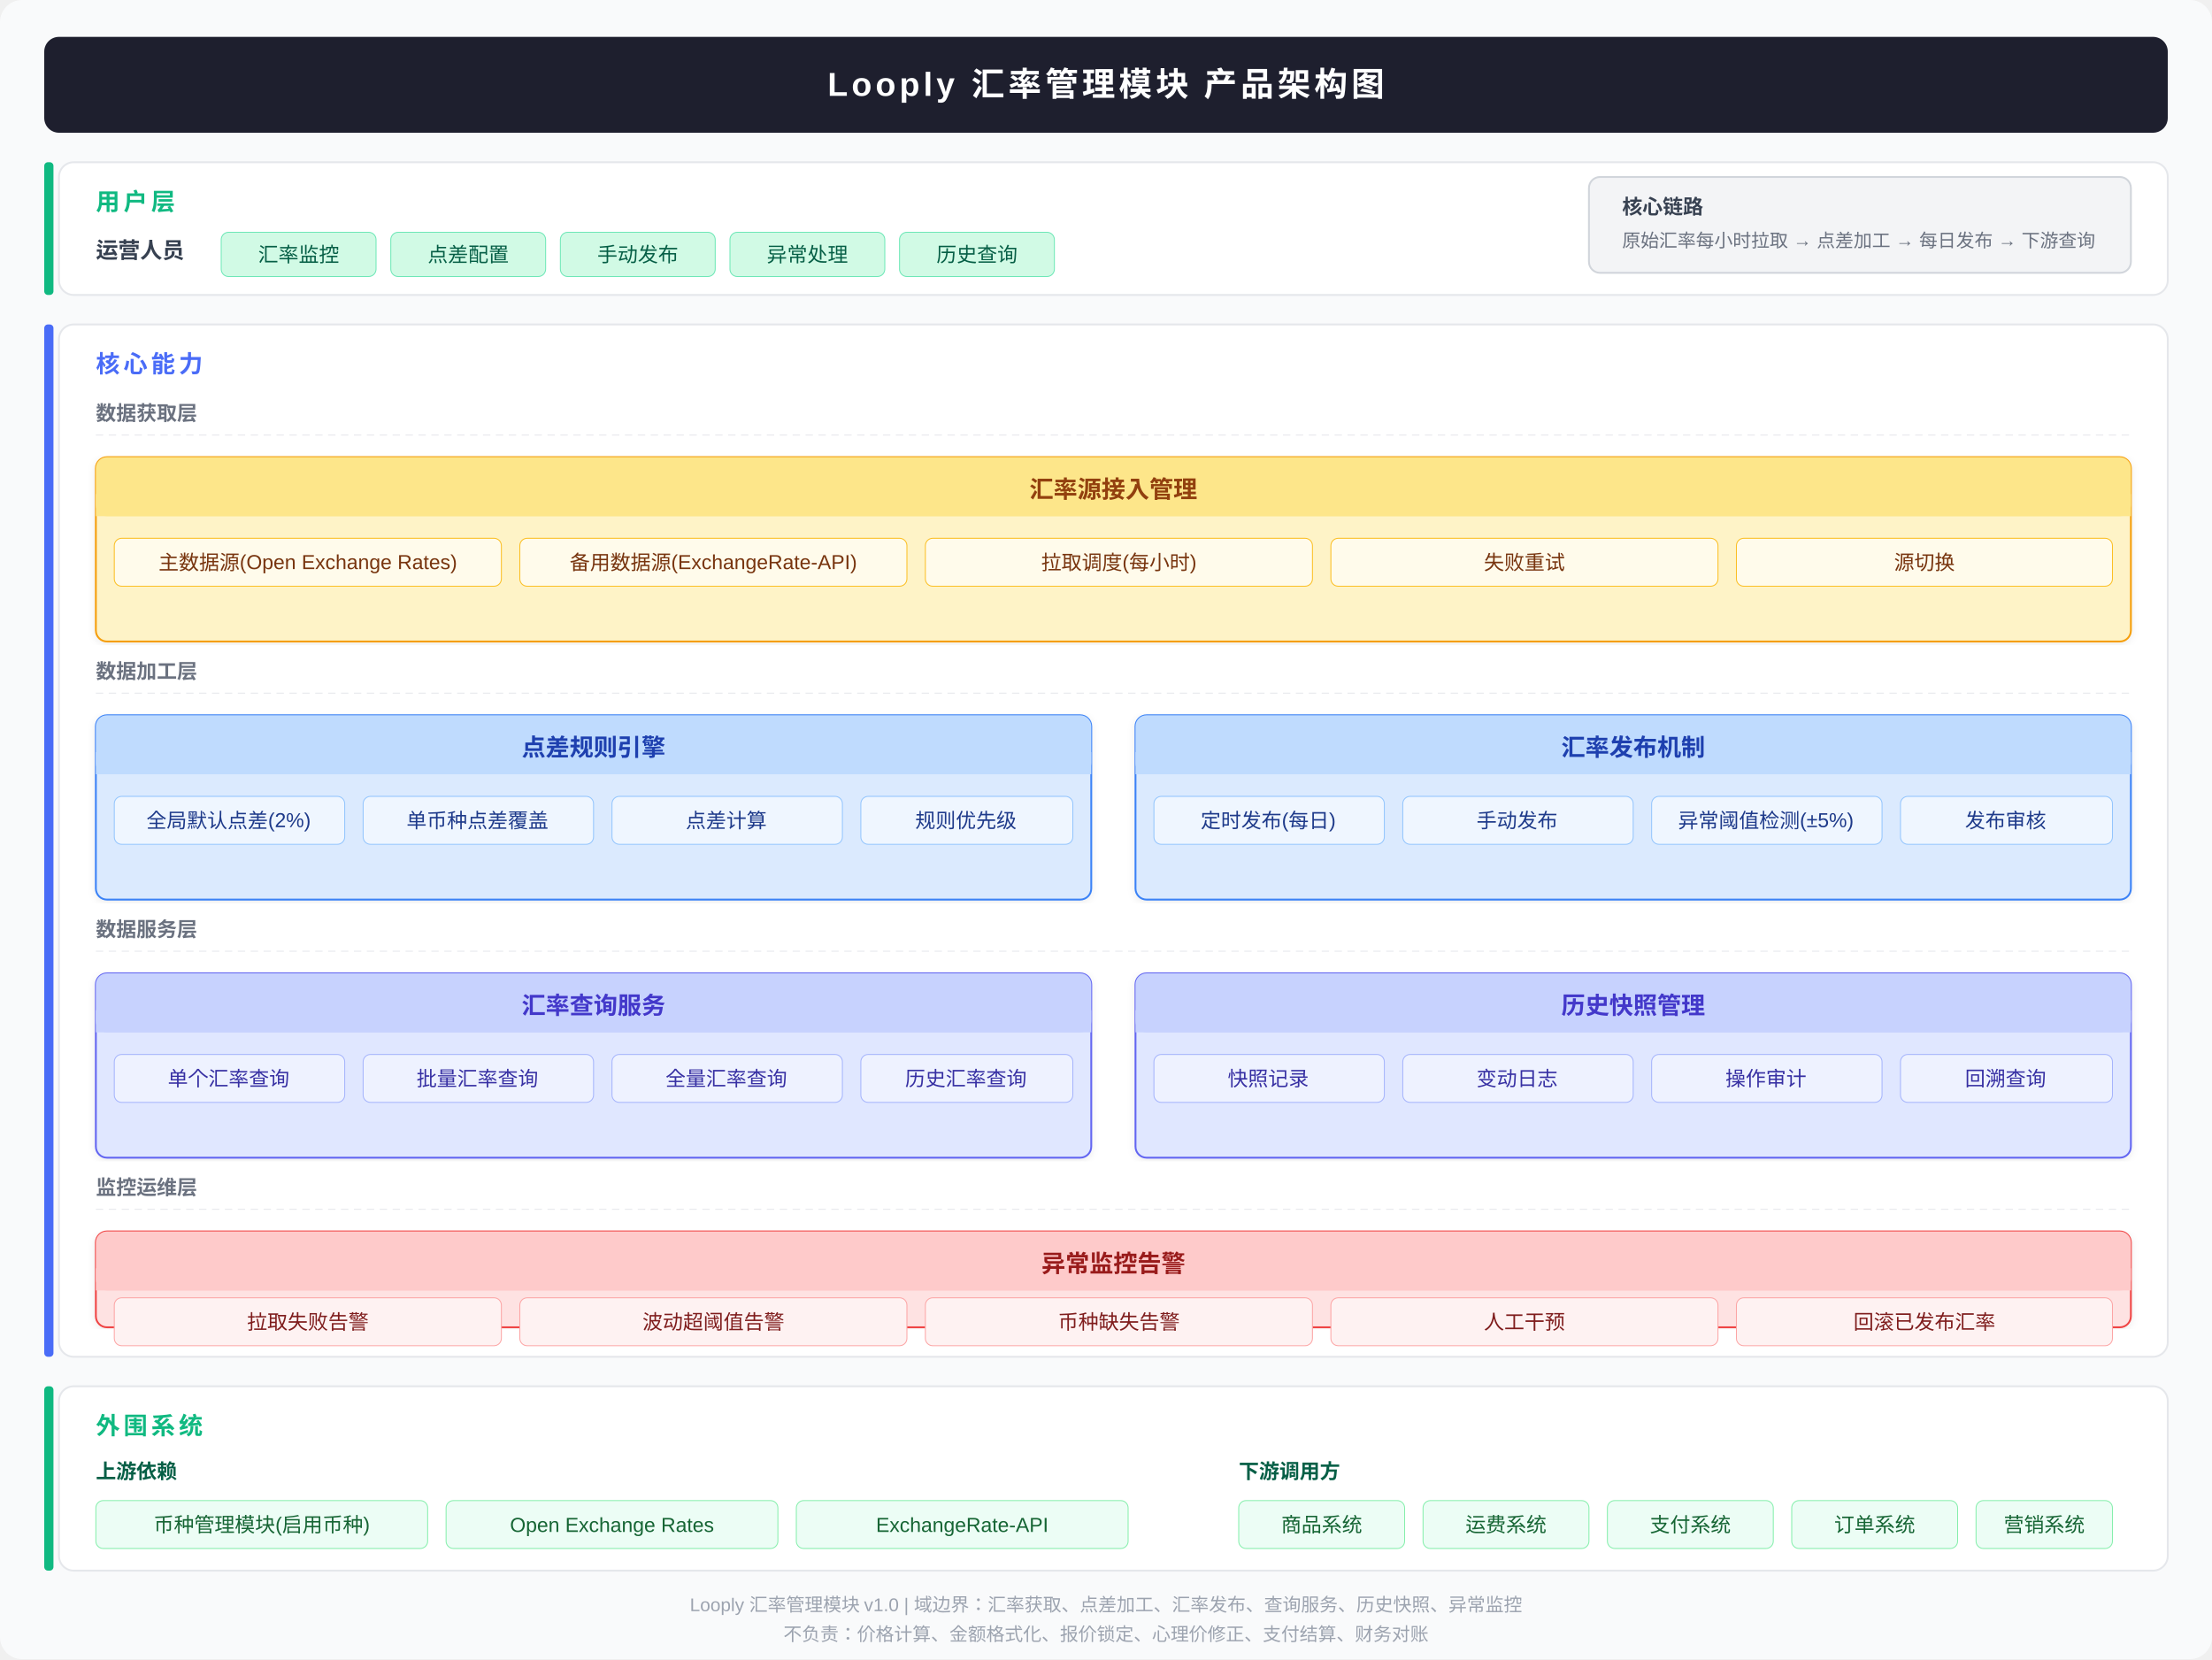
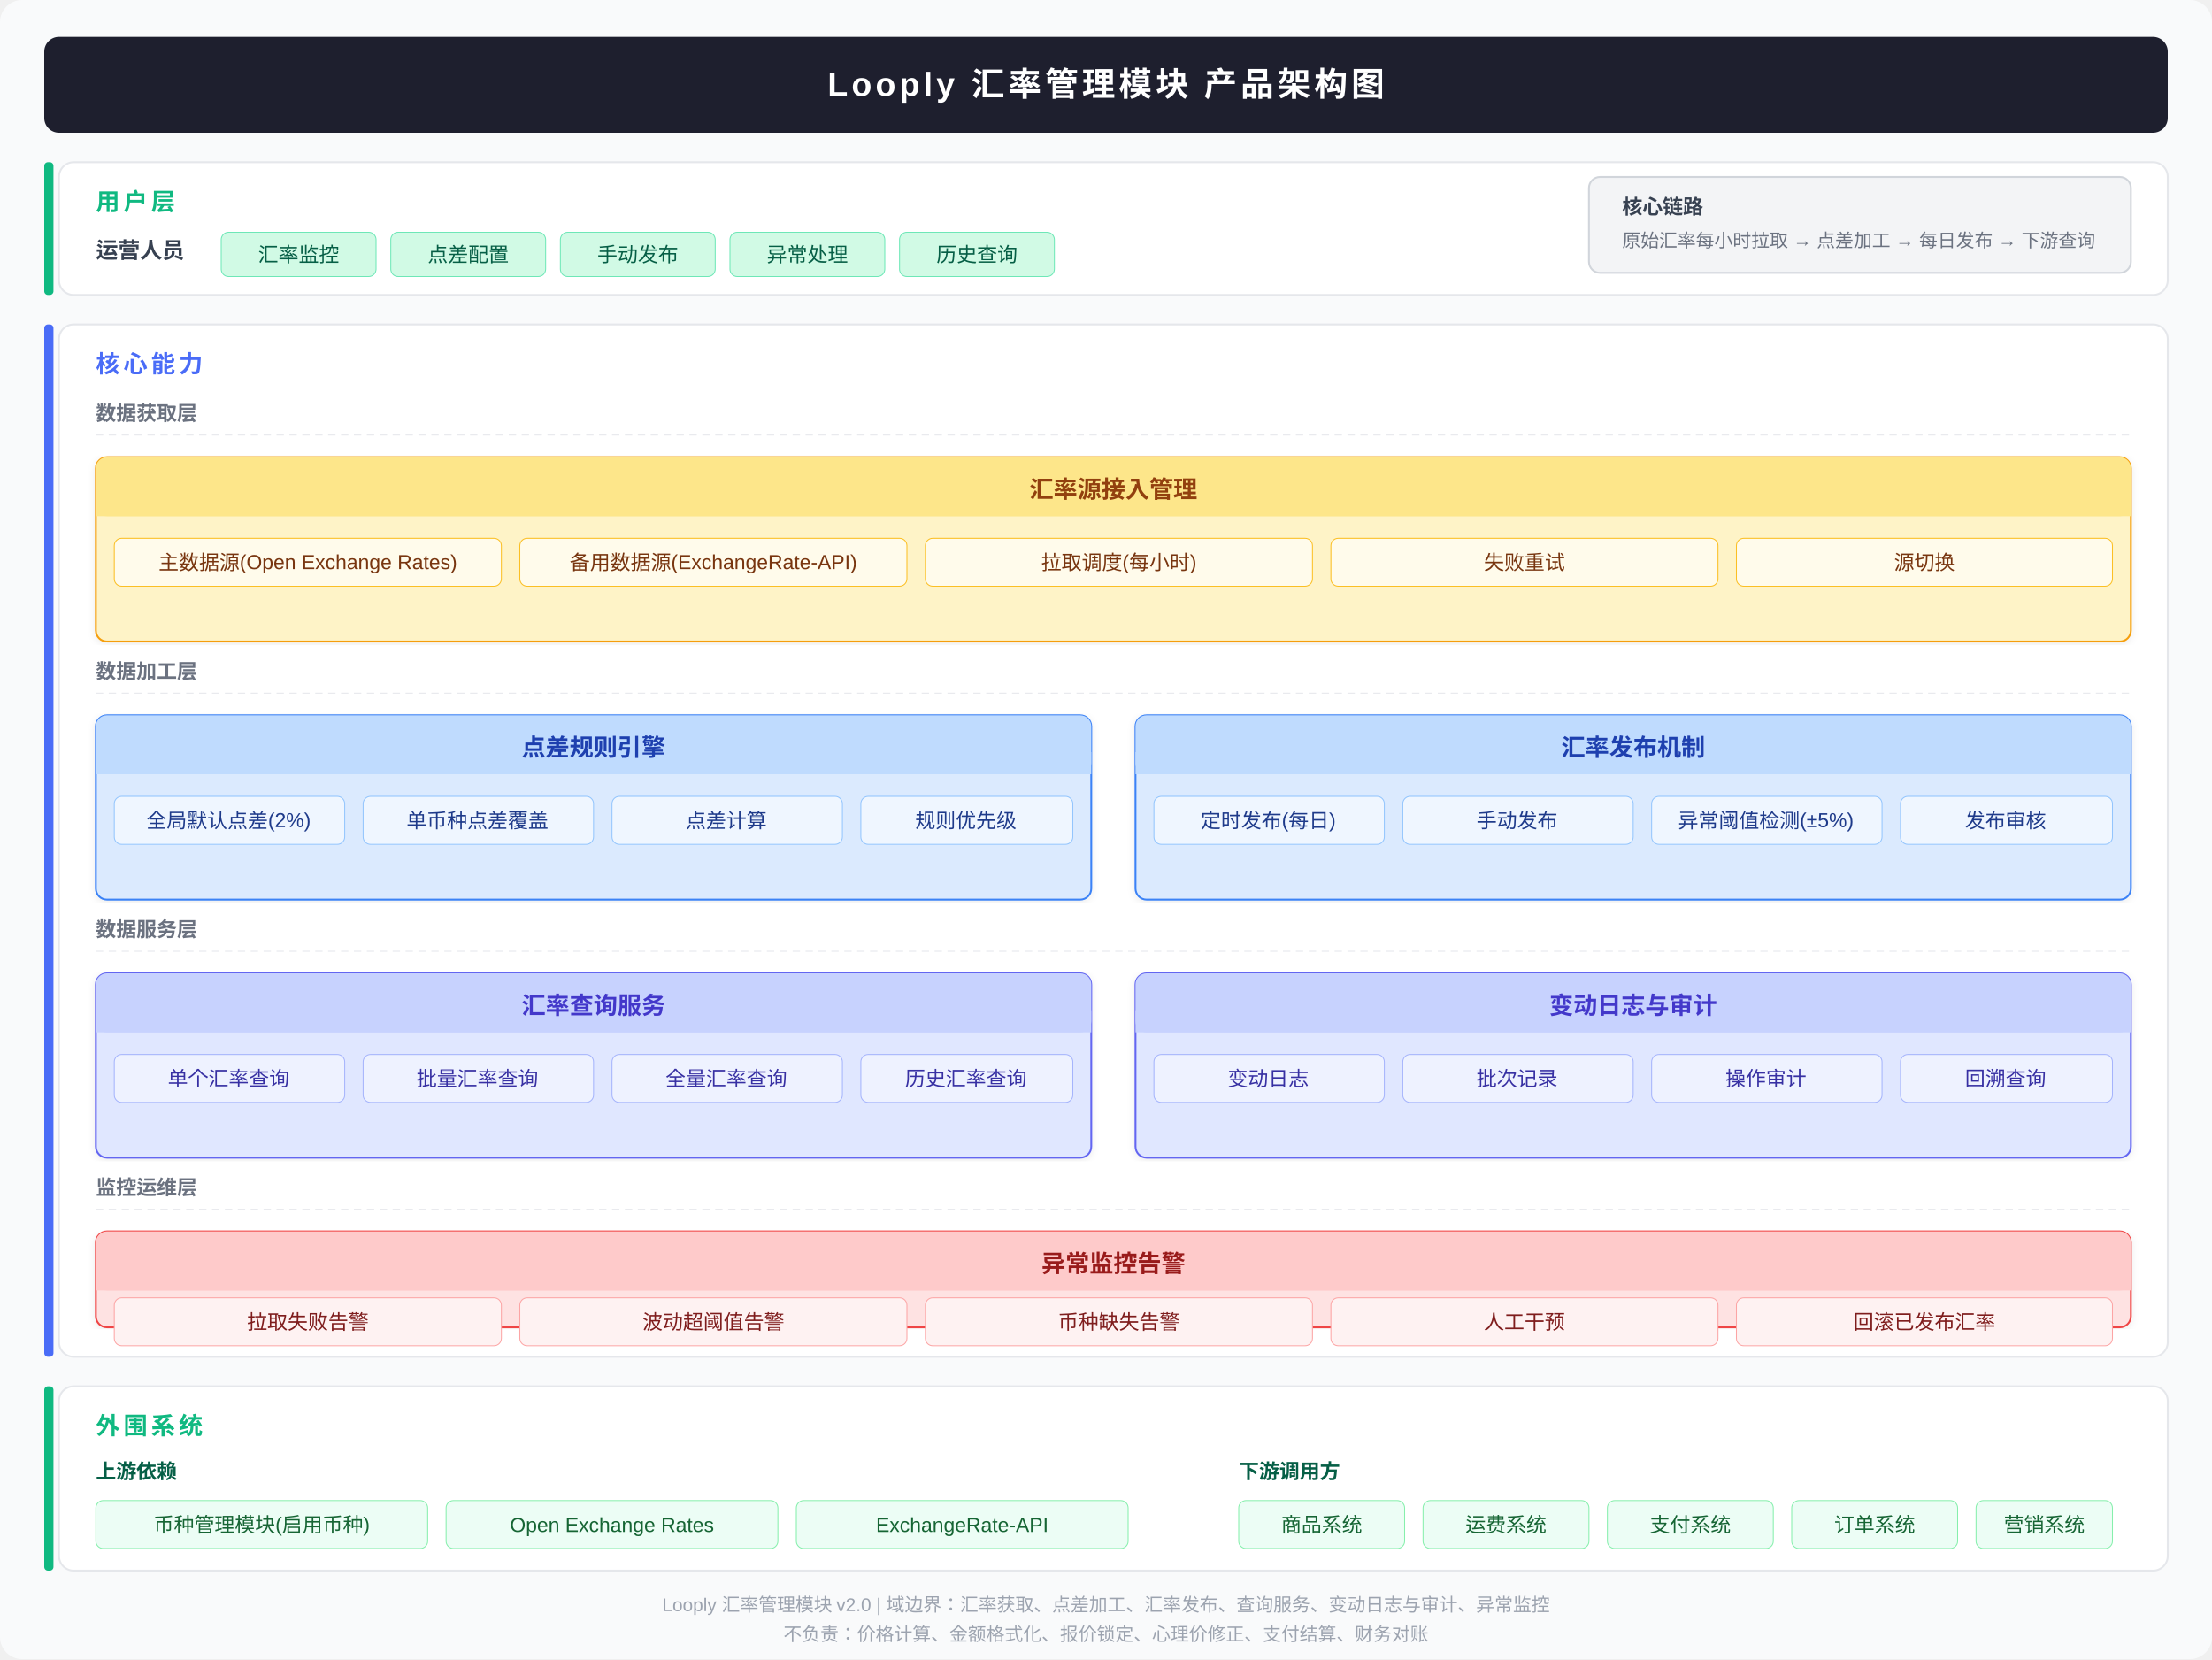
<svg xmlns="http://www.w3.org/2000/svg" viewBox="0 0 1200 900">
  <defs>
    <filter id="shadow" x="-2%" y="-2%" width="104%" height="104%">
      <feDropShadow dx="0" dy="1" stdDeviation="2" flood-color="#000" flood-opacity="0.08" />
    </filter>
  </defs>
  <rect width="1200" height="900" rx="12" fill="#F9FAFB" />
  <rect x="24" y="20" width="1152" height="52" rx="8" fill="#1E1F2E" />
  <text x="600" y="52" text-anchor="middle" fill="#fff" font-family="PingFang SC, Microsoft YaHei, Helvetica Neue, Arial" font-size="18" font-weight="700" letter-spacing="2">Looply 汇率管理模块 产品架构图</text>
  <rect x="24" y="88" width="5" height="72" rx="2" fill="#10B981" />
  <rect x="32" y="88" width="1144" height="72" rx="8" fill="#fff" stroke="#E5E7EB" stroke-width="1" />
  <text x="52" y="114" fill="#10B981" font-family="PingFang SC, Microsoft YaHei, Helvetica Neue, Arial" font-size="13" font-weight="700" letter-spacing="2">用户层</text>
  <text x="52" y="140" fill="#374151" font-family="PingFang SC, Microsoft YaHei, Helvetica Neue, Arial" font-size="12" font-weight="600">运营人员</text>
  <rect x="120" y="126" width="84" height="24" rx="4" fill="#D1FAE5" stroke="#6EE7B7" stroke-width="0.5" />
  <text x="162" y="142" text-anchor="middle" fill="#065F46" font-family="PingFang SC, Microsoft YaHei, Helvetica Neue, Arial" font-size="11">汇率监控</text>
  <rect x="212" y="126" width="84" height="24" rx="4" fill="#D1FAE5" stroke="#6EE7B7" stroke-width="0.5" />
  <text x="254" y="142" text-anchor="middle" fill="#065F46" font-family="PingFang SC, Microsoft YaHei, Helvetica Neue, Arial" font-size="11">点差配置</text>
  <rect x="304" y="126" width="84" height="24" rx="4" fill="#D1FAE5" stroke="#6EE7B7" stroke-width="0.5" />
  <text x="346" y="142" text-anchor="middle" fill="#065F46" font-family="PingFang SC, Microsoft YaHei, Helvetica Neue, Arial" font-size="11">手动发布</text>
  <rect x="396" y="126" width="84" height="24" rx="4" fill="#D1FAE5" stroke="#6EE7B7" stroke-width="0.5" />
  <text x="438" y="142" text-anchor="middle" fill="#065F46" font-family="PingFang SC, Microsoft YaHei, Helvetica Neue, Arial" font-size="11">异常处理</text>
  <rect x="488" y="126" width="84" height="24" rx="4" fill="#D1FAE5" stroke="#6EE7B7" stroke-width="0.5" />
  <text x="530" y="142" text-anchor="middle" fill="#065F46" font-family="PingFang SC, Microsoft YaHei, Helvetica Neue, Arial" font-size="11">历史查询</text>
  <rect x="24" y="176" width="5" height="560" rx="2" fill="#4A6CF7" />
  <rect x="32" y="176" width="1144" height="560" rx="8" fill="#fff" stroke="#E5E7EB" stroke-width="1" />
  <text x="52" y="202" fill="#4A6CF7" font-family="PingFang SC, Microsoft YaHei, Helvetica Neue, Arial" font-size="13" font-weight="700" letter-spacing="2">核心能力</text>
  <text x="52" y="228" fill="#6B7280" font-family="PingFang SC, Microsoft YaHei, Helvetica Neue, Arial" font-size="11" font-weight="600">数据获取层</text>
  <line x1="52" y1="236" x2="1156" y2="236" stroke="#E5E7EB" stroke-width="0.5" stroke-dasharray="4,3" />
  <rect x="52" y="248" width="1104" height="100" rx="6" fill="#FEF3C7" stroke="#F59E0B" stroke-width="1" filter="url(#shadow)" />
  <rect x="52" y="248" width="1104" height="32" rx="6" fill="#FDE68A" />
  <rect x="52" y="268" width="1104" height="12" fill="#FDE68A" />
  <text x="604" y="270" text-anchor="middle" fill="#92400E" font-family="PingFang SC, Microsoft YaHei, Helvetica Neue, Arial" font-size="13" font-weight="700">汇率源接入管理</text>
  <rect x="62" y="292" width="210" height="26" rx="4" fill="#FFFBEB" stroke="#FBBF24" stroke-width="0.5" />
  <text x="167" y="309" text-anchor="middle" fill="#78350F" font-family="PingFang SC, Microsoft YaHei, Helvetica Neue, Arial" font-size="11">主数据源(Open Exchange Rates)</text>
  <rect x="282" y="292" width="210" height="26" rx="4" fill="#FFFBEB" stroke="#FBBF24" stroke-width="0.5" />
  <text x="387" y="309" text-anchor="middle" fill="#78350F" font-family="PingFang SC, Microsoft YaHei, Helvetica Neue, Arial" font-size="11">备用数据源(ExchangeRate-API)</text>
  <rect x="502" y="292" width="210" height="26" rx="4" fill="#FFFBEB" stroke="#FBBF24" stroke-width="0.5" />
  <text x="607" y="309" text-anchor="middle" fill="#78350F" font-family="PingFang SC, Microsoft YaHei, Helvetica Neue, Arial" font-size="11">拉取调度(每小时)</text>
  <rect x="722" y="292" width="210" height="26" rx="4" fill="#FFFBEB" stroke="#FBBF24" stroke-width="0.5" />
  <text x="827" y="309" text-anchor="middle" fill="#78350F" font-family="PingFang SC, Microsoft YaHei, Helvetica Neue, Arial" font-size="11">失败重试</text>
  <rect x="942" y="292" width="204" height="26" rx="4" fill="#FFFBEB" stroke="#FBBF24" stroke-width="0.5" />
  <text x="1044" y="309" text-anchor="middle" fill="#78350F" font-family="PingFang SC, Microsoft YaHei, Helvetica Neue, Arial" font-size="11">源切换</text>
  <text x="52" y="368" fill="#6B7280" font-family="PingFang SC, Microsoft YaHei, Helvetica Neue, Arial" font-size="11" font-weight="600">数据加工层</text>
  <line x1="52" y1="376" x2="1156" y2="376" stroke="#E5E7EB" stroke-width="0.5" stroke-dasharray="4,3" />
  <rect x="52" y="388" width="540" height="100" rx="6" fill="#DBEAFE" stroke="#3B82F6" stroke-width="1" filter="url(#shadow)" />
  <rect x="52" y="388" width="540" height="32" rx="6" fill="#BFDBFE" />
  <rect x="52" y="408" width="540" height="12" fill="#BFDBFE" />
  <text x="322" y="410" text-anchor="middle" fill="#1E40AF" font-family="PingFang SC, Microsoft YaHei, Helvetica Neue, Arial" font-size="13" font-weight="700">点差规则引擎</text>
  <rect x="62" y="432" width="125" height="26" rx="4" fill="#EFF6FF" stroke="#93C5FD" stroke-width="0.5" />
  <text x="124" y="449" text-anchor="middle" fill="#1E3A8A" font-family="PingFang SC, Microsoft YaHei, Helvetica Neue, Arial" font-size="11">全局默认点差(2%)</text>
  <rect x="197" y="432" width="125" height="26" rx="4" fill="#EFF6FF" stroke="#93C5FD" stroke-width="0.5" />
  <text x="259" y="449" text-anchor="middle" fill="#1E3A8A" font-family="PingFang SC, Microsoft YaHei, Helvetica Neue, Arial" font-size="11">单币种点差覆盖</text>
  <rect x="332" y="432" width="125" height="26" rx="4" fill="#EFF6FF" stroke="#93C5FD" stroke-width="0.5" />
  <text x="394" y="449" text-anchor="middle" fill="#1E3A8A" font-family="PingFang SC, Microsoft YaHei, Helvetica Neue, Arial" font-size="11">点差计算</text>
  <rect x="467" y="432" width="115" height="26" rx="4" fill="#EFF6FF" stroke="#93C5FD" stroke-width="0.5" />
  <text x="524" y="449" text-anchor="middle" fill="#1E3A8A" font-family="PingFang SC, Microsoft YaHei, Helvetica Neue, Arial" font-size="11">规则优先级</text>
  <rect x="616" y="388" width="540" height="100" rx="6" fill="#DBEAFE" stroke="#3B82F6" stroke-width="1" filter="url(#shadow)" />
  <rect x="616" y="388" width="540" height="32" rx="6" fill="#BFDBFE" />
  <rect x="616" y="408" width="540" height="12" fill="#BFDBFE" />
  <text x="886" y="410" text-anchor="middle" fill="#1E40AF" font-family="PingFang SC, Microsoft YaHei, Helvetica Neue, Arial" font-size="13" font-weight="700">汇率发布机制</text>
  <rect x="626" y="432" width="125" height="26" rx="4" fill="#EFF6FF" stroke="#93C5FD" stroke-width="0.5" />
  <text x="688" y="449" text-anchor="middle" fill="#1E3A8A" font-family="PingFang SC, Microsoft YaHei, Helvetica Neue, Arial" font-size="11">定时发布(每日)</text>
  <rect x="761" y="432" width="125" height="26" rx="4" fill="#EFF6FF" stroke="#93C5FD" stroke-width="0.5" />
  <text x="823" y="449" text-anchor="middle" fill="#1E3A8A" font-family="PingFang SC, Microsoft YaHei, Helvetica Neue, Arial" font-size="11">手动发布</text>
  <rect x="896" y="432" width="125" height="26" rx="4" fill="#EFF6FF" stroke="#93C5FD" stroke-width="0.5" />
  <text x="958" y="449" text-anchor="middle" fill="#1E3A8A" font-family="PingFang SC, Microsoft YaHei, Helvetica Neue, Arial" font-size="11">异常阈值检测(±5%)</text>
  <rect x="1031" y="432" width="115" height="26" rx="4" fill="#EFF6FF" stroke="#93C5FD" stroke-width="0.5" />
  <text x="1088" y="449" text-anchor="middle" fill="#1E3A8A" font-family="PingFang SC, Microsoft YaHei, Helvetica Neue, Arial" font-size="11">发布审核</text>
  <text x="52" y="508" fill="#6B7280" font-family="PingFang SC, Microsoft YaHei, Helvetica Neue, Arial" font-size="11" font-weight="600">数据服务层</text>
  <line x1="52" y1="516" x2="1156" y2="516" stroke="#E5E7EB" stroke-width="0.5" stroke-dasharray="4,3" />
  <rect x="52" y="528" width="540" height="100" rx="6" fill="#E0E7FF" stroke="#6366F1" stroke-width="1" filter="url(#shadow)" />
  <rect x="52" y="528" width="540" height="32" rx="6" fill="#C7D2FE" />
  <rect x="52" y="548" width="540" height="12" fill="#C7D2FE" />
  <text x="322" y="550" text-anchor="middle" fill="#4338CA" font-family="PingFang SC, Microsoft YaHei, Helvetica Neue, Arial" font-size="13" font-weight="700">汇率查询服务</text>
  <rect x="62" y="572" width="125" height="26" rx="4" fill="#EEF2FF" stroke="#A5B4FC" stroke-width="0.5" />
  <text x="124" y="589" text-anchor="middle" fill="#3730A3" font-family="PingFang SC, Microsoft YaHei, Helvetica Neue, Arial" font-size="11">单个汇率查询</text>
  <rect x="197" y="572" width="125" height="26" rx="4" fill="#EEF2FF" stroke="#A5B4FC" stroke-width="0.5" />
  <text x="259" y="589" text-anchor="middle" fill="#3730A3" font-family="PingFang SC, Microsoft YaHei, Helvetica Neue, Arial" font-size="11">批量汇率查询</text>
  <rect x="332" y="572" width="125" height="26" rx="4" fill="#EEF2FF" stroke="#A5B4FC" stroke-width="0.5" />
  <text x="394" y="589" text-anchor="middle" fill="#3730A3" font-family="PingFang SC, Microsoft YaHei, Helvetica Neue, Arial" font-size="11">全量汇率查询</text>
  <rect x="467" y="572" width="115" height="26" rx="4" fill="#EEF2FF" stroke="#A5B4FC" stroke-width="0.5" />
  <text x="524" y="589" text-anchor="middle" fill="#3730A3" font-family="PingFang SC, Microsoft YaHei, Helvetica Neue, Arial" font-size="11">历史汇率查询</text>
  <rect x="616" y="528" width="540" height="100" rx="6" fill="#E0E7FF" stroke="#6366F1" stroke-width="1" filter="url(#shadow)" />
  <rect x="616" y="528" width="540" height="32" rx="6" fill="#C7D2FE" />
  <rect x="616" y="548" width="540" height="12" fill="#C7D2FE" />
-   <text x="886" y="550" text-anchor="middle" fill="#4338CA" font-family="PingFang SC, Microsoft YaHei, Helvetica Neue, Arial" font-size="13" font-weight="700">历史快照管理</text>
+   <text x="886" y="550" text-anchor="middle" fill="#4338CA" font-family="PingFang SC, Microsoft YaHei, Helvetica Neue, Arial" font-size="13" font-weight="700">变动日志与审计</text>
  <rect x="626" y="572" width="125" height="26" rx="4" fill="#EEF2FF" stroke="#A5B4FC" stroke-width="0.5" />
-   <text x="688" y="589" text-anchor="middle" fill="#3730A3" font-family="PingFang SC, Microsoft YaHei, Helvetica Neue, Arial" font-size="11">快照记录</text>
+   <text x="688" y="589" text-anchor="middle" fill="#3730A3" font-family="PingFang SC, Microsoft YaHei, Helvetica Neue, Arial" font-size="11">变动日志</text>
  <rect x="761" y="572" width="125" height="26" rx="4" fill="#EEF2FF" stroke="#A5B4FC" stroke-width="0.5" />
-   <text x="823" y="589" text-anchor="middle" fill="#3730A3" font-family="PingFang SC, Microsoft YaHei, Helvetica Neue, Arial" font-size="11">变动日志</text>
+   <text x="823" y="589" text-anchor="middle" fill="#3730A3" font-family="PingFang SC, Microsoft YaHei, Helvetica Neue, Arial" font-size="11">批次记录</text>
  <rect x="896" y="572" width="125" height="26" rx="4" fill="#EEF2FF" stroke="#A5B4FC" stroke-width="0.5" />
  <text x="958" y="589" text-anchor="middle" fill="#3730A3" font-family="PingFang SC, Microsoft YaHei, Helvetica Neue, Arial" font-size="11">操作审计</text>
  <rect x="1031" y="572" width="115" height="26" rx="4" fill="#EEF2FF" stroke="#A5B4FC" stroke-width="0.5" />
  <text x="1088" y="589" text-anchor="middle" fill="#3730A3" font-family="PingFang SC, Microsoft YaHei, Helvetica Neue, Arial" font-size="11">回溯查询</text>
  <text x="52" y="648" fill="#6B7280" font-family="PingFang SC, Microsoft YaHei, Helvetica Neue, Arial" font-size="11" font-weight="600">监控运维层</text>
  <line x1="52" y1="656" x2="1156" y2="656" stroke="#E5E7EB" stroke-width="0.5" stroke-dasharray="4,3" />
  <rect x="52" y="668" width="1104" height="52" rx="6" fill="#FEE2E2" stroke="#EF4444" stroke-width="1" filter="url(#shadow)" />
  <rect x="52" y="668" width="1104" height="32" rx="6" fill="#FECACA" />
  <rect x="52" y="688" width="1104" height="12" fill="#FECACA" />
  <text x="604" y="690" text-anchor="middle" fill="#991B1B" font-family="PingFang SC, Microsoft YaHei, Helvetica Neue, Arial" font-size="13" font-weight="700">异常监控告警</text>
  <rect x="62" y="704" width="210" height="26" rx="4" fill="#FEF2F2" stroke="#FCA5A5" stroke-width="0.5" />
  <text x="167" y="721" text-anchor="middle" fill="#7F1D1D" font-family="PingFang SC, Microsoft YaHei, Helvetica Neue, Arial" font-size="11">拉取失败告警</text>
  <rect x="282" y="704" width="210" height="26" rx="4" fill="#FEF2F2" stroke="#FCA5A5" stroke-width="0.5" />
  <text x="387" y="721" text-anchor="middle" fill="#7F1D1D" font-family="PingFang SC, Microsoft YaHei, Helvetica Neue, Arial" font-size="11">波动超阈值告警</text>
  <rect x="502" y="704" width="210" height="26" rx="4" fill="#FEF2F2" stroke="#FCA5A5" stroke-width="0.5" />
  <text x="607" y="721" text-anchor="middle" fill="#7F1D1D" font-family="PingFang SC, Microsoft YaHei, Helvetica Neue, Arial" font-size="11">币种缺失告警</text>
  <rect x="722" y="704" width="210" height="26" rx="4" fill="#FEF2F2" stroke="#FCA5A5" stroke-width="0.5" />
  <text x="827" y="721" text-anchor="middle" fill="#7F1D1D" font-family="PingFang SC, Microsoft YaHei, Helvetica Neue, Arial" font-size="11">人工干预</text>
  <rect x="942" y="704" width="204" height="26" rx="4" fill="#FEF2F2" stroke="#FCA5A5" stroke-width="0.5" />
  <text x="1044" y="721" text-anchor="middle" fill="#7F1D1D" font-family="PingFang SC, Microsoft YaHei, Helvetica Neue, Arial" font-size="11">回滚已发布汇率</text>
  <rect x="24" y="752" width="5" height="100" rx="2" fill="#10B981" />
  <rect x="32" y="752" width="1144" height="100" rx="8" fill="#fff" stroke="#E5E7EB" stroke-width="1" />
  <text x="52" y="778" fill="#10B981" font-family="PingFang SC, Microsoft YaHei, Helvetica Neue, Arial" font-size="13" font-weight="700" letter-spacing="2">外围系统</text>
  <text x="52" y="802" fill="#065F46" font-family="PingFang SC, Microsoft YaHei, Helvetica Neue, Arial" font-size="11" font-weight="600">上游依赖</text>
  <rect x="52" y="814" width="180" height="26" rx="4" fill="#ECFDF5" stroke="#86EFAC" stroke-width="0.5" />
  <text x="142" y="831" text-anchor="middle" fill="#166534" font-family="PingFang SC, Microsoft YaHei, Helvetica Neue, Arial" font-size="11">币种管理模块(启用币种)</text>
  <rect x="242" y="814" width="180" height="26" rx="4" fill="#ECFDF5" stroke="#86EFAC" stroke-width="0.5" />
  <text x="332" y="831" text-anchor="middle" fill="#166534" font-family="PingFang SC, Microsoft YaHei, Helvetica Neue, Arial" font-size="11">Open Exchange Rates</text>
  <rect x="432" y="814" width="180" height="26" rx="4" fill="#ECFDF5" stroke="#86EFAC" stroke-width="0.5" />
  <text x="522" y="831" text-anchor="middle" fill="#166534" font-family="PingFang SC, Microsoft YaHei, Helvetica Neue, Arial" font-size="11">ExchangeRate-API</text>
  <text x="672" y="802" fill="#065F46" font-family="PingFang SC, Microsoft YaHei, Helvetica Neue, Arial" font-size="11" font-weight="600">下游调用方</text>
  <rect x="672" y="814" width="90" height="26" rx="4" fill="#ECFDF5" stroke="#86EFAC" stroke-width="0.5" />
  <text x="717" y="831" text-anchor="middle" fill="#166534" font-family="PingFang SC, Microsoft YaHei, Helvetica Neue, Arial" font-size="11">商品系统</text>
  <rect x="772" y="814" width="90" height="26" rx="4" fill="#ECFDF5" stroke="#86EFAC" stroke-width="0.5" />
  <text x="817" y="831" text-anchor="middle" fill="#166534" font-family="PingFang SC, Microsoft YaHei, Helvetica Neue, Arial" font-size="11">运费系统</text>
  <rect x="872" y="814" width="90" height="26" rx="4" fill="#ECFDF5" stroke="#86EFAC" stroke-width="0.5" />
  <text x="917" y="831" text-anchor="middle" fill="#166534" font-family="PingFang SC, Microsoft YaHei, Helvetica Neue, Arial" font-size="11">支付系统</text>
  <rect x="972" y="814" width="90" height="26" rx="4" fill="#ECFDF5" stroke="#86EFAC" stroke-width="0.5" />
  <text x="1017" y="831" text-anchor="middle" fill="#166534" font-family="PingFang SC, Microsoft YaHei, Helvetica Neue, Arial" font-size="11">订单系统</text>
  <rect x="1072" y="814" width="74" height="26" rx="4" fill="#ECFDF5" stroke="#86EFAC" stroke-width="0.5" />
  <text x="1109" y="831" text-anchor="middle" fill="#166534" font-family="PingFang SC, Microsoft YaHei, Helvetica Neue, Arial" font-size="11">营销系统</text>
  <rect x="862" y="96" width="294" height="52" rx="6" fill="#F3F4F6" stroke="#D1D5DB" stroke-width="1" />
  <text x="880" y="116" fill="#374151" font-family="PingFang SC, Microsoft YaHei, Helvetica Neue, Arial" font-size="11" font-weight="700">核心链路</text>
  <text x="880" y="134" fill="#6B7280" font-family="PingFang SC, Microsoft YaHei, Helvetica Neue, Arial" font-size="10">原始汇率每小时拉取 → 点差加工 → 每日发布 → 下游查询</text>
-   <text x="600" y="874" text-anchor="middle" fill="#9CA3AF" font-family="PingFang SC, Microsoft YaHei, Helvetica Neue, Arial" font-size="10">Looply 汇率管理模块 v1.0 | 域边界：汇率获取、点差加工、汇率发布、查询服务、历史快照、异常监控</text>
+   <text x="600" y="874" text-anchor="middle" fill="#9CA3AF" font-family="PingFang SC, Microsoft YaHei, Helvetica Neue, Arial" font-size="10">Looply 汇率管理模块 v2.0 | 域边界：汇率获取、点差加工、汇率发布、查询服务、变动日志与审计、异常监控</text>
  <text x="600" y="890" text-anchor="middle" fill="#9CA3AF" font-family="PingFang SC, Microsoft YaHei, Helvetica Neue, Arial" font-size="10">不负责：价格计算、金额格式化、报价锁定、心理价修正、支付结算、财务对账</text>
</svg>
